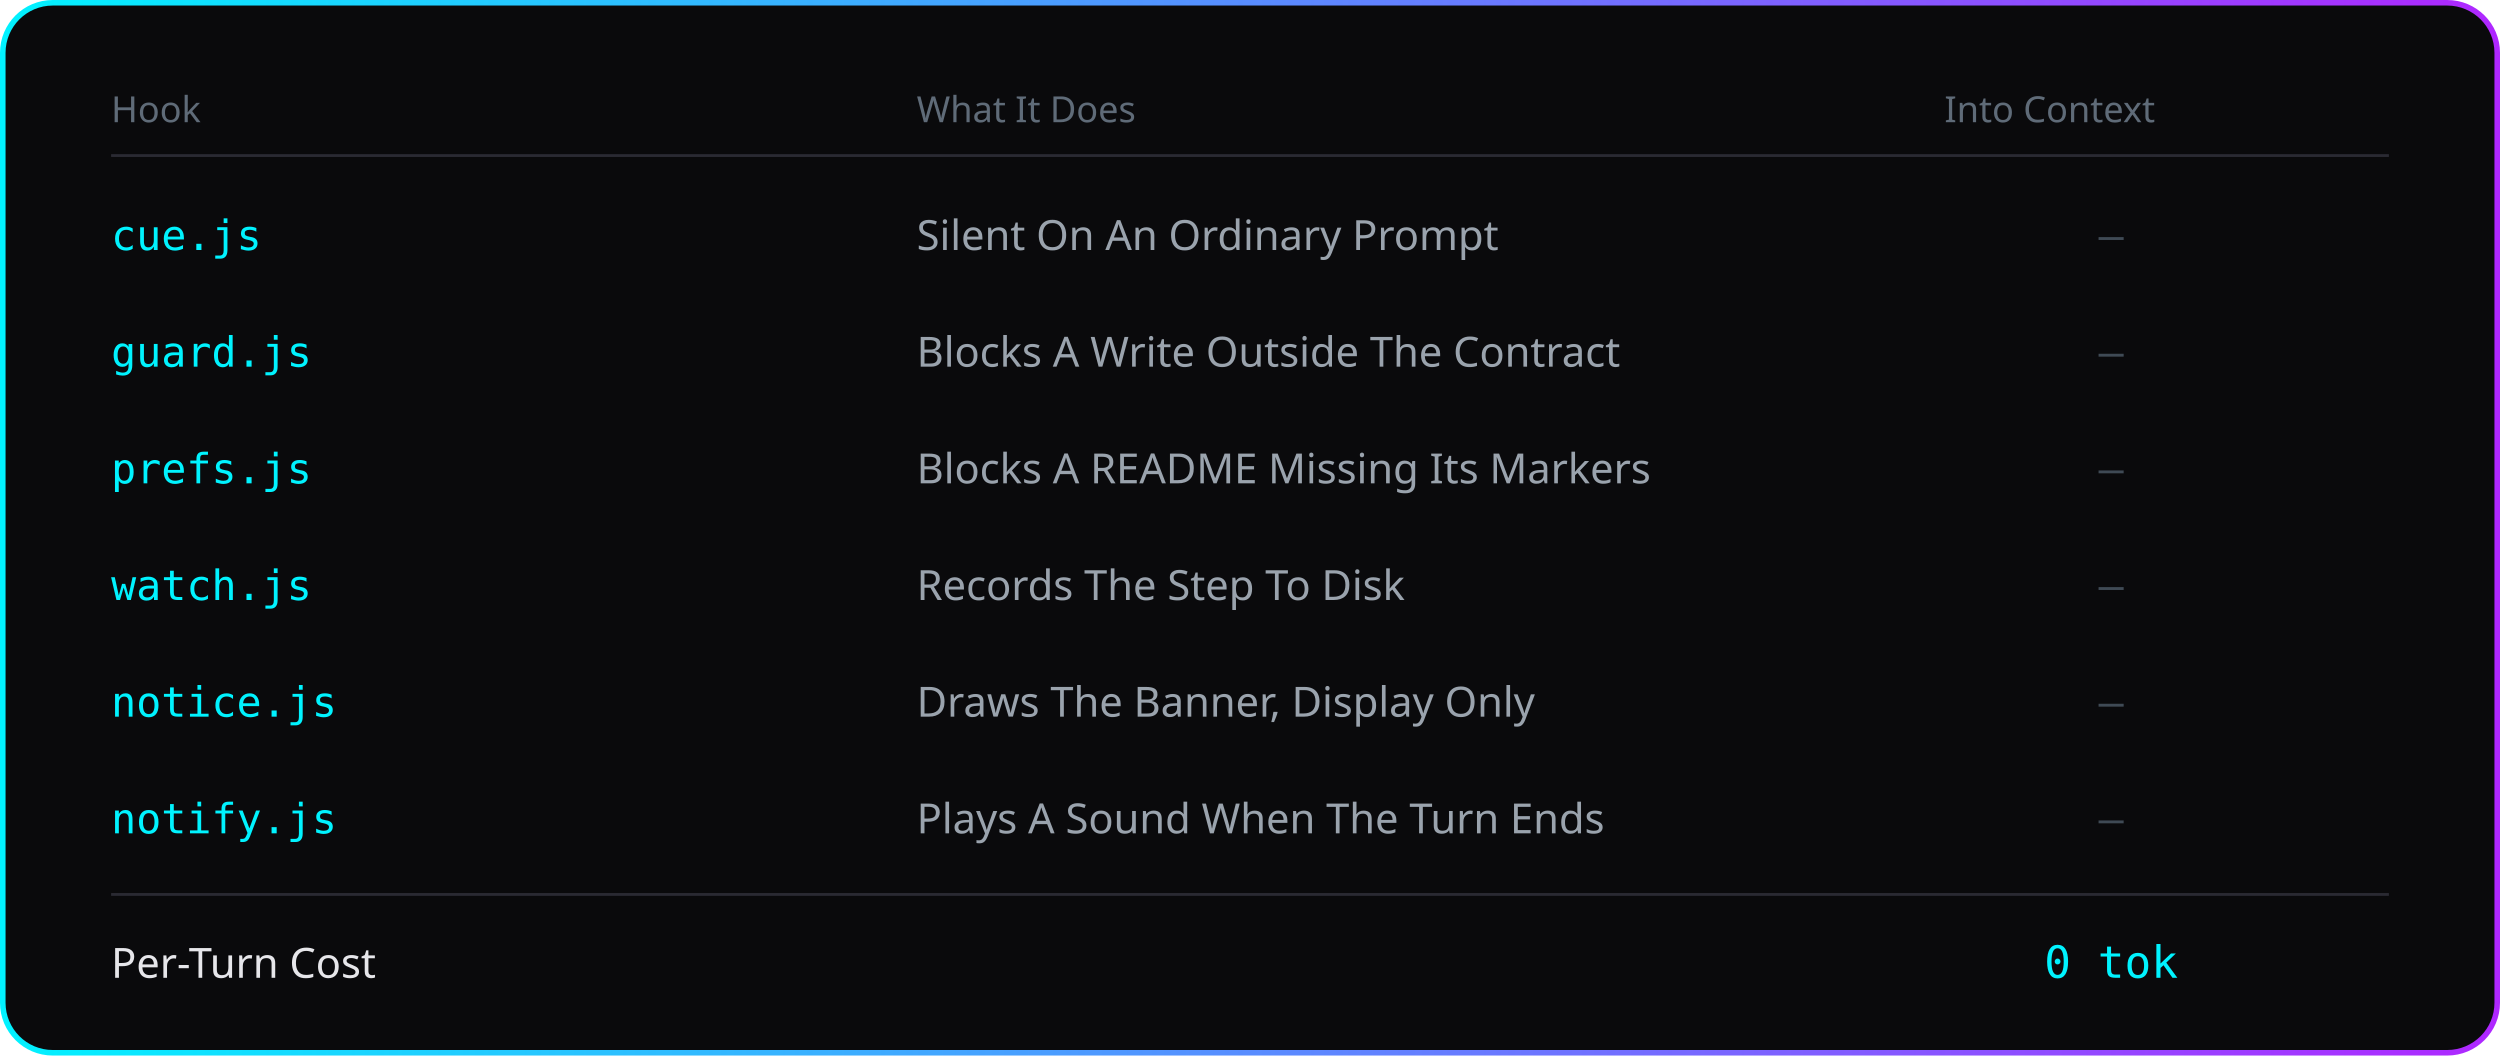
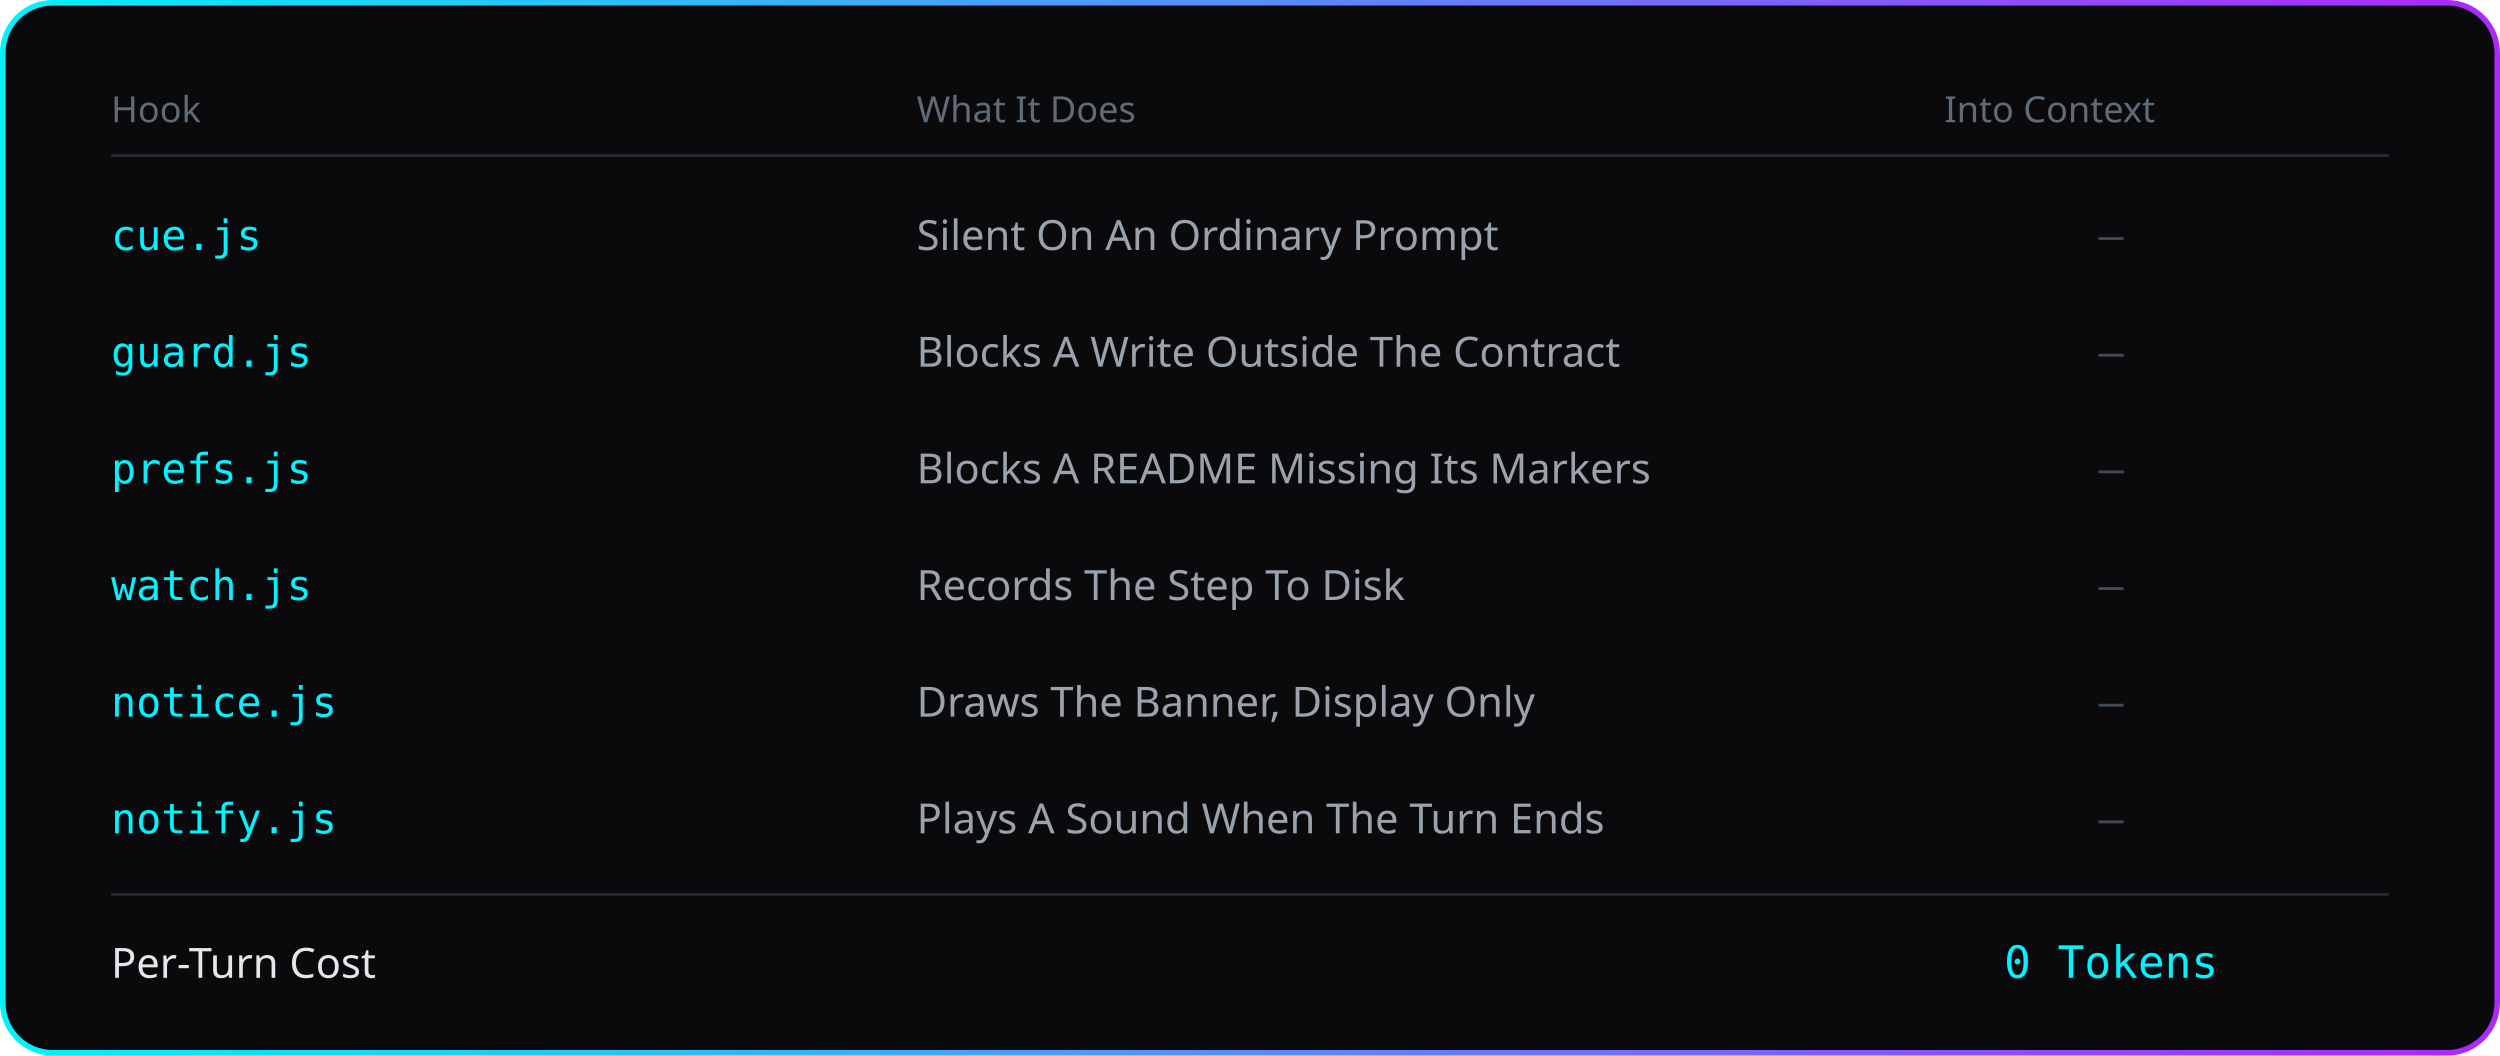
<svg xmlns="http://www.w3.org/2000/svg" viewBox="0 0 900 380" width="900" height="380" role="img" aria-label="One turn through the plugin's hooks and what each writes into the model's context. The cue hook stays silent; the guard blocks a write outside the contract; the prefs hook blocks a README missing its markers; the watcher records the step to disk; the notice hook draws the banner as display only; the notifier plays a sound at the end. Every entry in the context column is empty, so the per-turn cost is zero tokens.">
  <defs>
    <linearGradient id="fken" x1="0" y1="0" x2="1" y2="0">
      <stop offset="0%" stop-color="#00f3ff" />
      <stop offset="100%" stop-color="#b026ff" />
    </linearGradient>
    <filter id="gfken" x="-50%" y="-50%" width="200%" height="200%">
      <feGaussianBlur stdDeviation="2.2" result="b" />
      <feMerge>
        <feMergeNode in="b" />
        <feMergeNode in="SourceGraphic" />
      </feMerge>
    </filter>
  </defs>
  <rect x="1" y="1" width="898" height="378" rx="18" fill="#0a0a0c" stroke="url(#fken)" stroke-width="2" />
  <g font-family="Segoe UI, system-ui, sans-serif" font-size="13" fill="#5f6b78">
    <text x="40" y="44">Hook</text>
    <text x="330" y="44">What It Does</text>
    <text x="700" y="44">Into Context</text>
  </g>
  <path d="M40 56 H860" stroke="#2a2a33" />
  <text x="40" y="90" font-family="Consolas, 'Cascadia Mono', monospace" font-size="15" fill="#00f3ff">cue.js</text>
  <text x="330" y="90" font-family="Segoe UI, system-ui, sans-serif" font-size="15" fill="#9aa3ad">Silent On An Ordinary Prompt</text>
  <text x="760" y="90" font-family="Consolas, 'Cascadia Mono', monospace" font-size="15" fill="#3f4a55" text-anchor="middle">—</text>
  <text x="40" y="132" font-family="Consolas, 'Cascadia Mono', monospace" font-size="15" fill="#00f3ff">guard.js</text>
  <text x="330" y="132" font-family="Segoe UI, system-ui, sans-serif" font-size="15" fill="#9aa3ad">Blocks A Write Outside The Contract</text>
  <text x="760" y="132" font-family="Consolas, 'Cascadia Mono', monospace" font-size="15" fill="#3f4a55" text-anchor="middle">—</text>
  <text x="40" y="174" font-family="Consolas, 'Cascadia Mono', monospace" font-size="15" fill="#00f3ff">prefs.js</text>
  <text x="330" y="174" font-family="Segoe UI, system-ui, sans-serif" font-size="15" fill="#9aa3ad">Blocks A README Missing Its Markers</text>
  <text x="760" y="174" font-family="Consolas, 'Cascadia Mono', monospace" font-size="15" fill="#3f4a55" text-anchor="middle">—</text>
  <text x="40" y="216" font-family="Consolas, 'Cascadia Mono', monospace" font-size="15" fill="#00f3ff">watch.js</text>
  <text x="330" y="216" font-family="Segoe UI, system-ui, sans-serif" font-size="15" fill="#9aa3ad">Records The Step To Disk</text>
  <text x="760" y="216" font-family="Consolas, 'Cascadia Mono', monospace" font-size="15" fill="#3f4a55" text-anchor="middle">—</text>
  <text x="40" y="258" font-family="Consolas, 'Cascadia Mono', monospace" font-size="15" fill="#00f3ff">notice.js</text>
  <text x="330" y="258" font-family="Segoe UI, system-ui, sans-serif" font-size="15" fill="#9aa3ad">Draws The Banner, Display Only</text>
  <text x="760" y="258" font-family="Consolas, 'Cascadia Mono', monospace" font-size="15" fill="#3f4a55" text-anchor="middle">—</text>
  <text x="40" y="300" font-family="Consolas, 'Cascadia Mono', monospace" font-size="15" fill="#00f3ff">notify.js</text>
  <text x="330" y="300" font-family="Segoe UI, system-ui, sans-serif" font-size="15" fill="#9aa3ad">Plays A Sound When The Turn Ends</text>
  <text x="760" y="300" font-family="Consolas, 'Cascadia Mono', monospace" font-size="15" fill="#3f4a55" text-anchor="middle">—</text>
  <path d="M40 322 H860" stroke="#2a2a33" />
  <text x="40" y="352" font-family="Segoe UI, system-ui, sans-serif" font-size="15" fill="#e6e6ea">Per-Turn Cost</text>
-   <text x="760" y="352" font-family="Consolas, 'Cascadia Mono', monospace" font-size="16" fill="#00f3ff" text-anchor="middle">0 tok</text>
+   <text x="760" y="352" font-family="Consolas, 'Cascadia Mono', monospace" font-size="16" fill="#00f3ff" text-anchor="middle">0 Tokens</text>
</svg>
